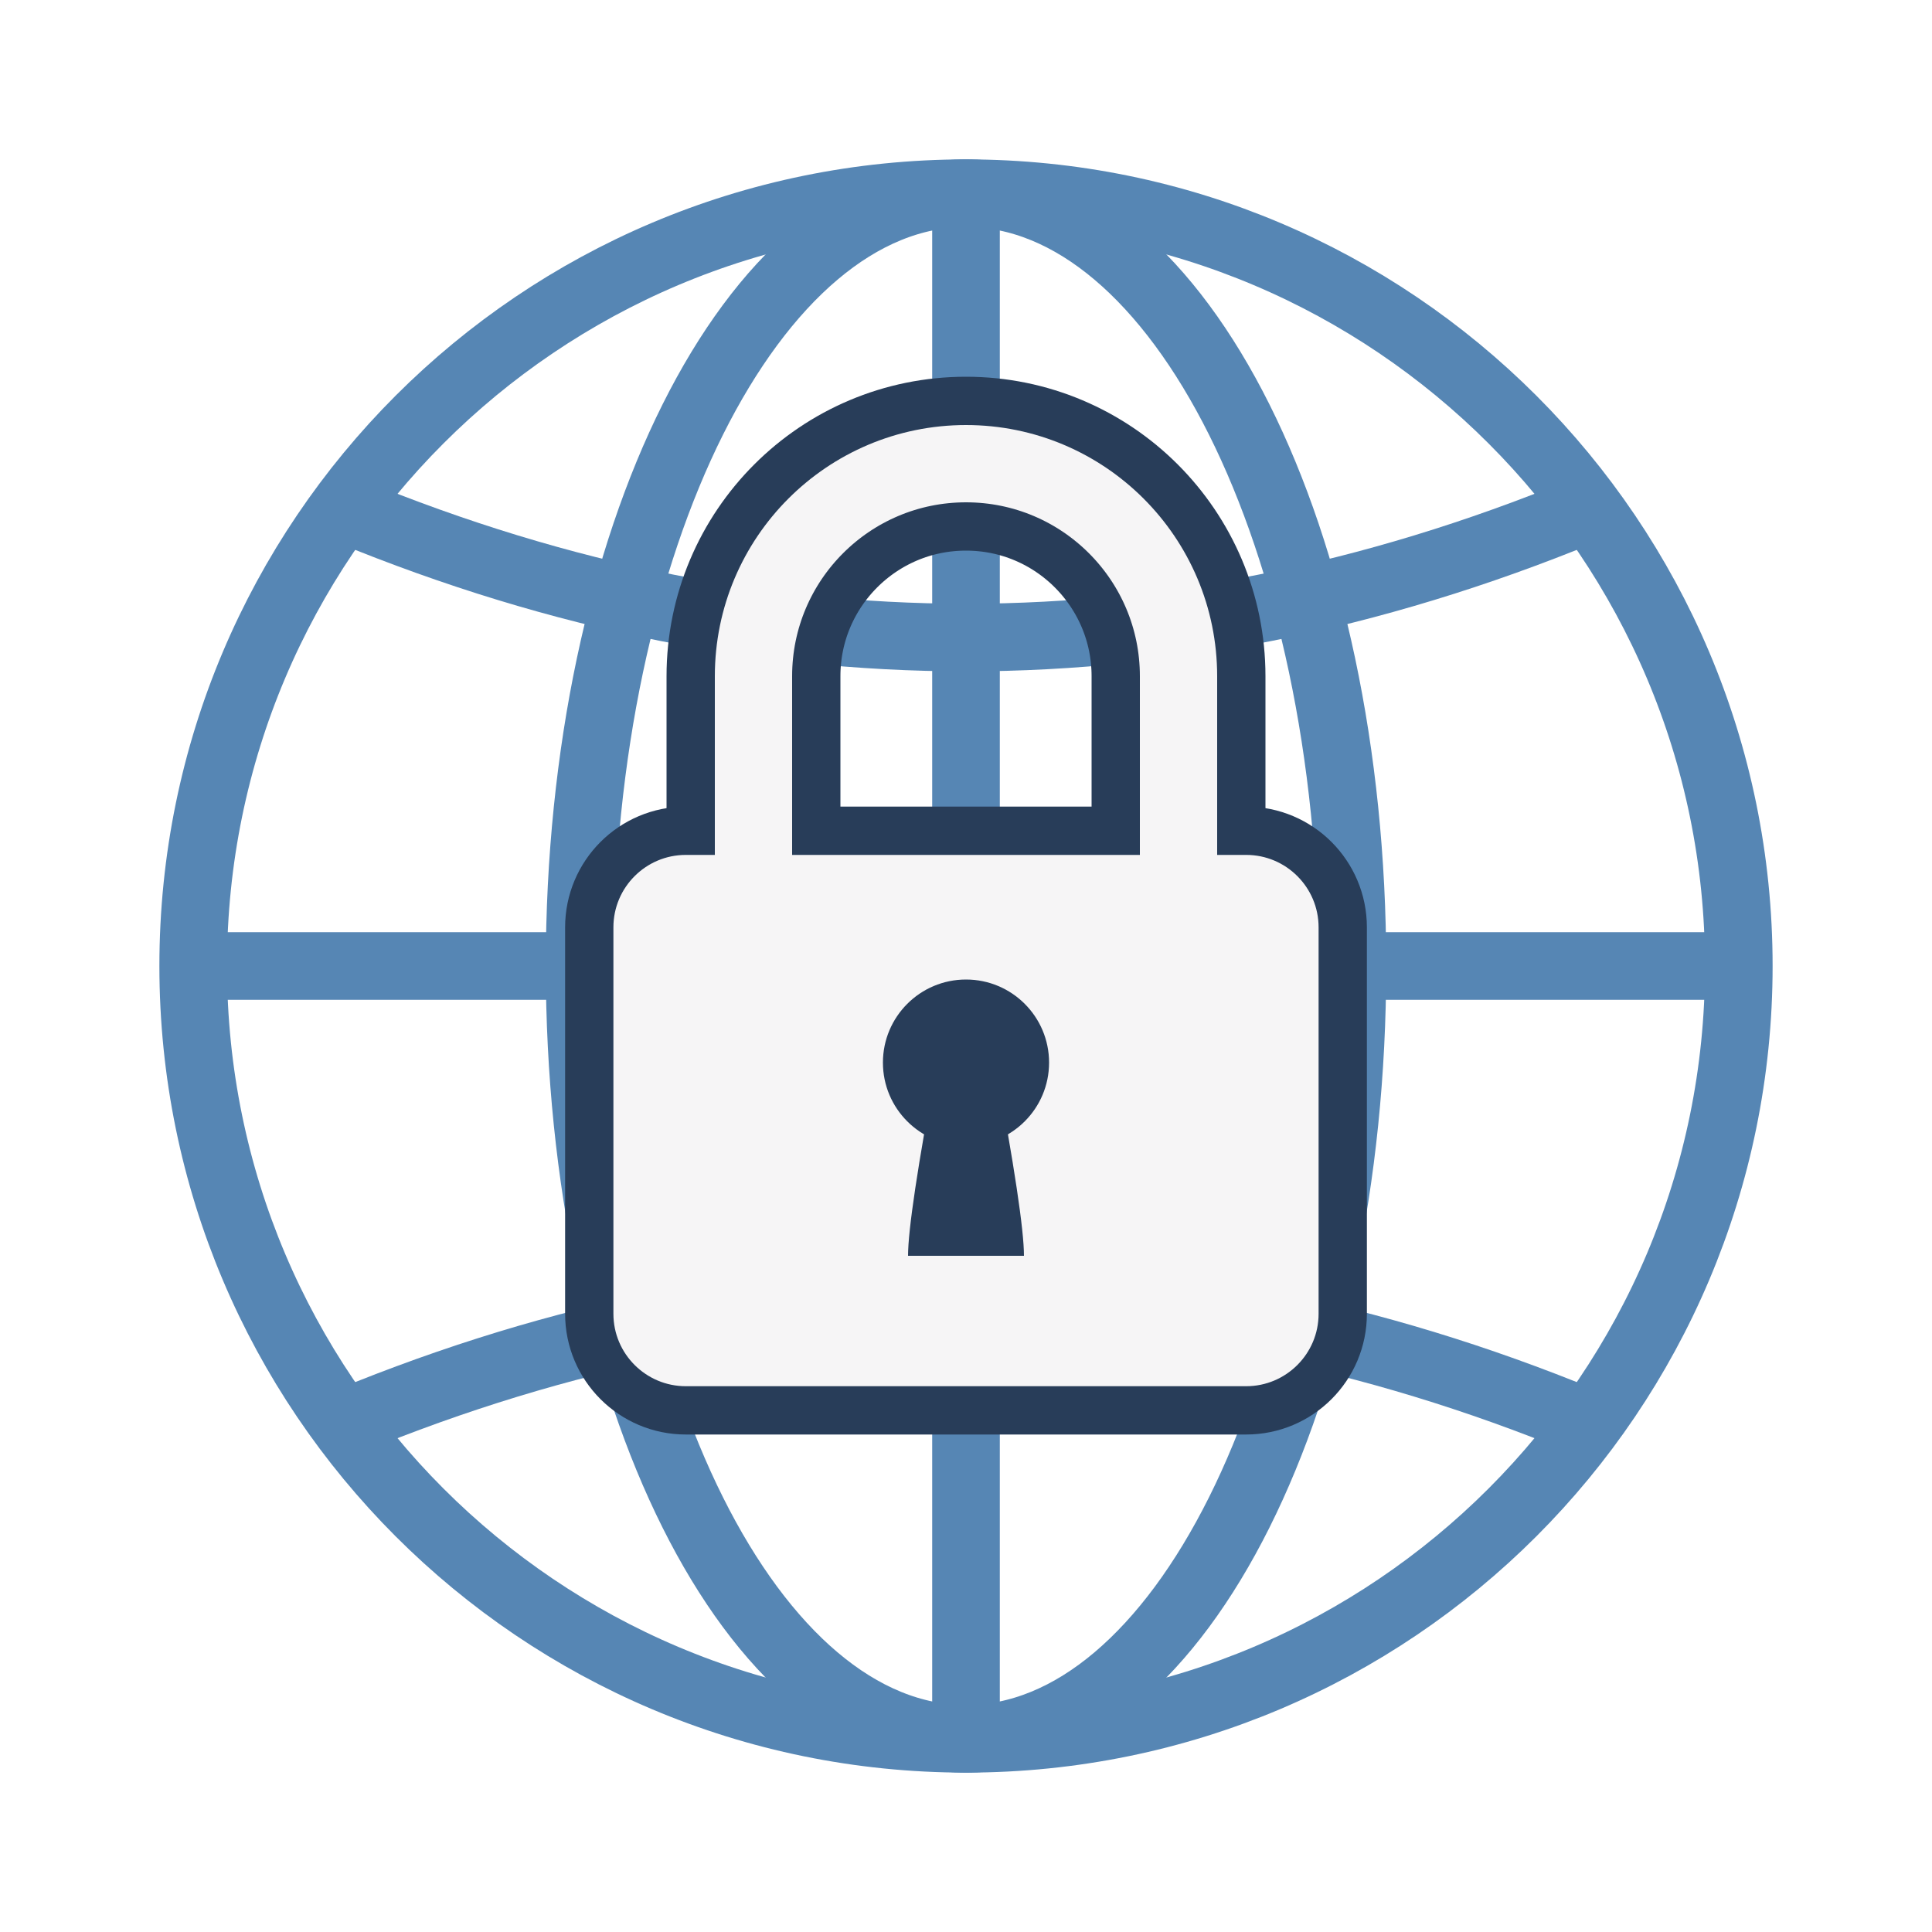
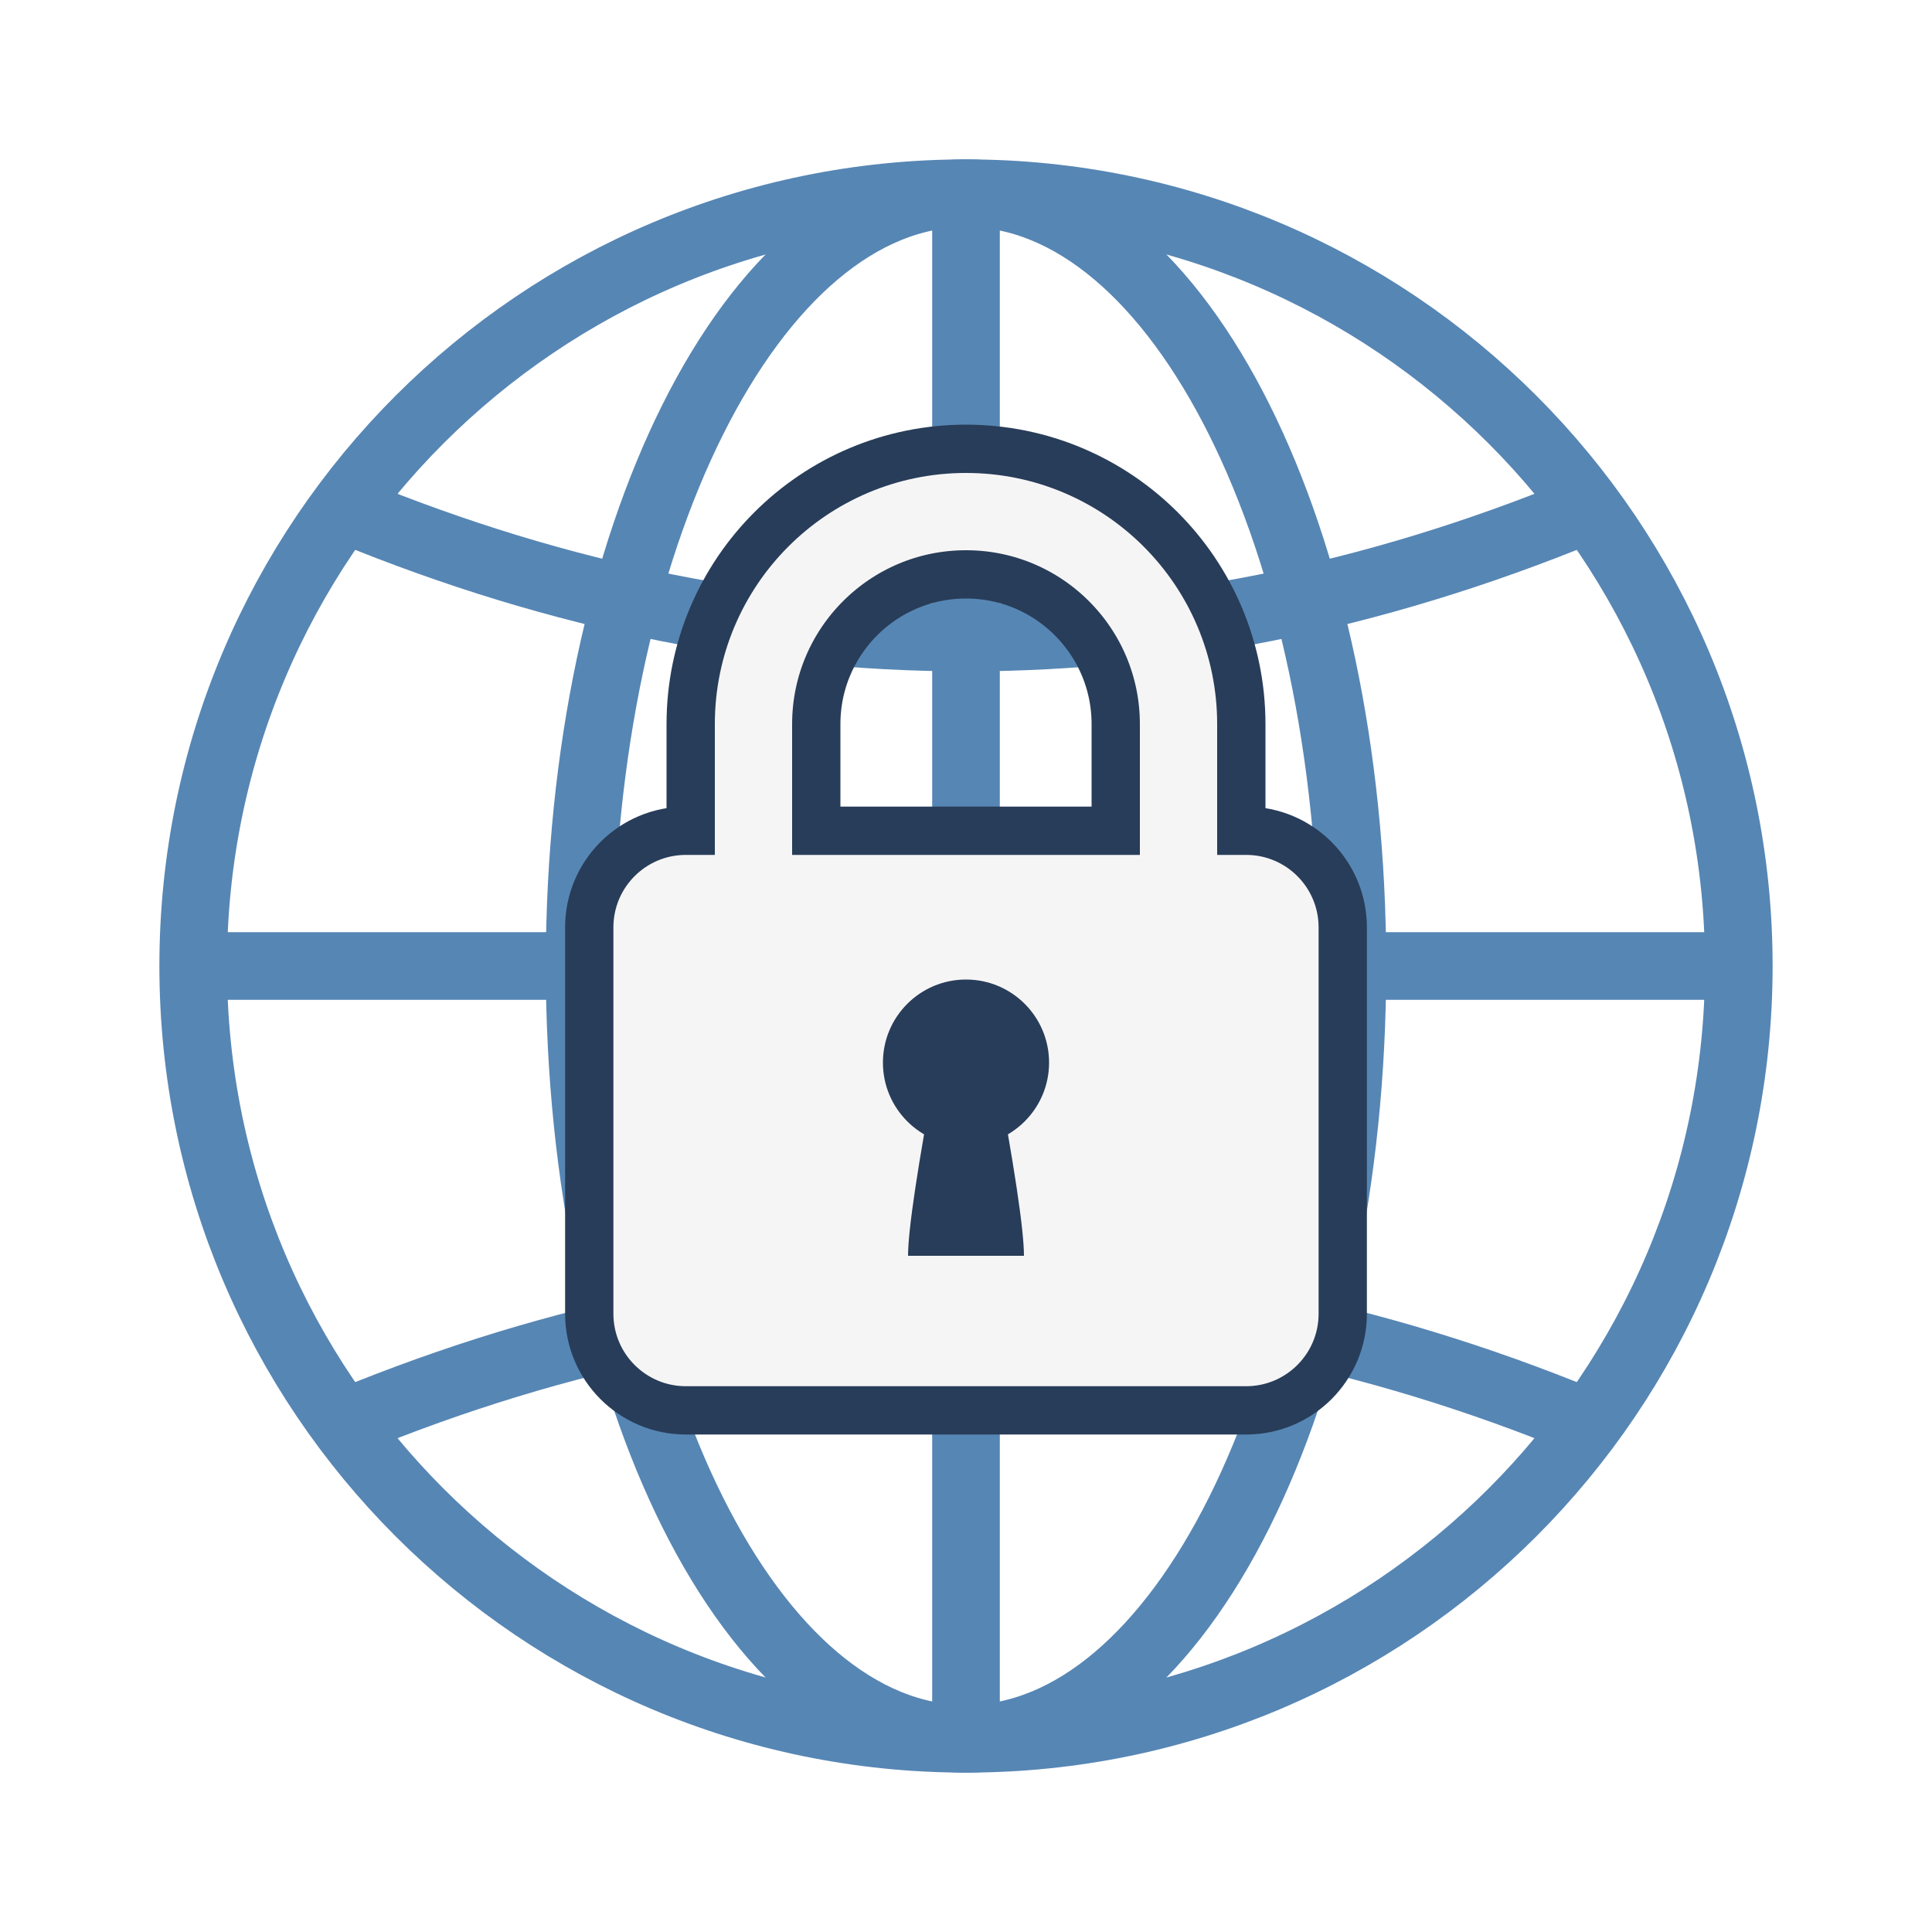
<svg xmlns="http://www.w3.org/2000/svg" width="512" height="512" viewBox="0 0 100 100">
  <g>
    <circle cx="50" cy="50" r="40" fill="none" stroke="#5686b4" stroke-width="3.5" />
    <ellipse cx="50" cy="50" rx="20" ry="40" fill="none" stroke="#5686b4" stroke-width="3.5" />
    <line x1="50" y1="10" x2="50" y2="90" stroke="#5686b4" stroke-width="3.5" />
    <line x1="10" y1="50" x2="90" y2="50" stroke="#5686b4" stroke-width="3.5" />
    <path d="M17 26Q50 40 83 26" fill="none" stroke="#5686b4" stroke-width="3.5" />
    <path d="M17 74Q50 60 83 74" fill="none" stroke="#5686b4" stroke-width="3.5" />
  </g>
  <g>
    <rect x="30.5" y="43" width="39" height="30" rx="5" ry="5" fill="#f6f5f6" stroke="#283d59" stroke-width="2.5" />
-     <path d="M39 44 39 35A10.5 10.5 0 0 1 61 35L61 44" fill="none" stroke="#283d59" stroke-width="9" />
-     <path d="M39 45 39 35A11 11 0 0 1 61 35L61 45" fill="none" stroke="#f6f5f6" stroke-width="4" />
+     <path d="M39 44 39 37.48A10.5 10.5 0 0 1 61 37.48L61 44" fill="none" stroke="#283d59" stroke-width="9" />
+     <path d="M39 45 39 37.48A11 11 0 0 1 61 37.48L61 45" fill="none" stroke="#f6f5f6" stroke-width="4" />
    <circle cx="50" cy="55" r="4.3" fill="#283d59" />
    <path d="M47 65Q47 63 48.5 55 50 54 51.5 55 53 63 53 65Z" fill="#283d59" />
  </g>
</svg>
